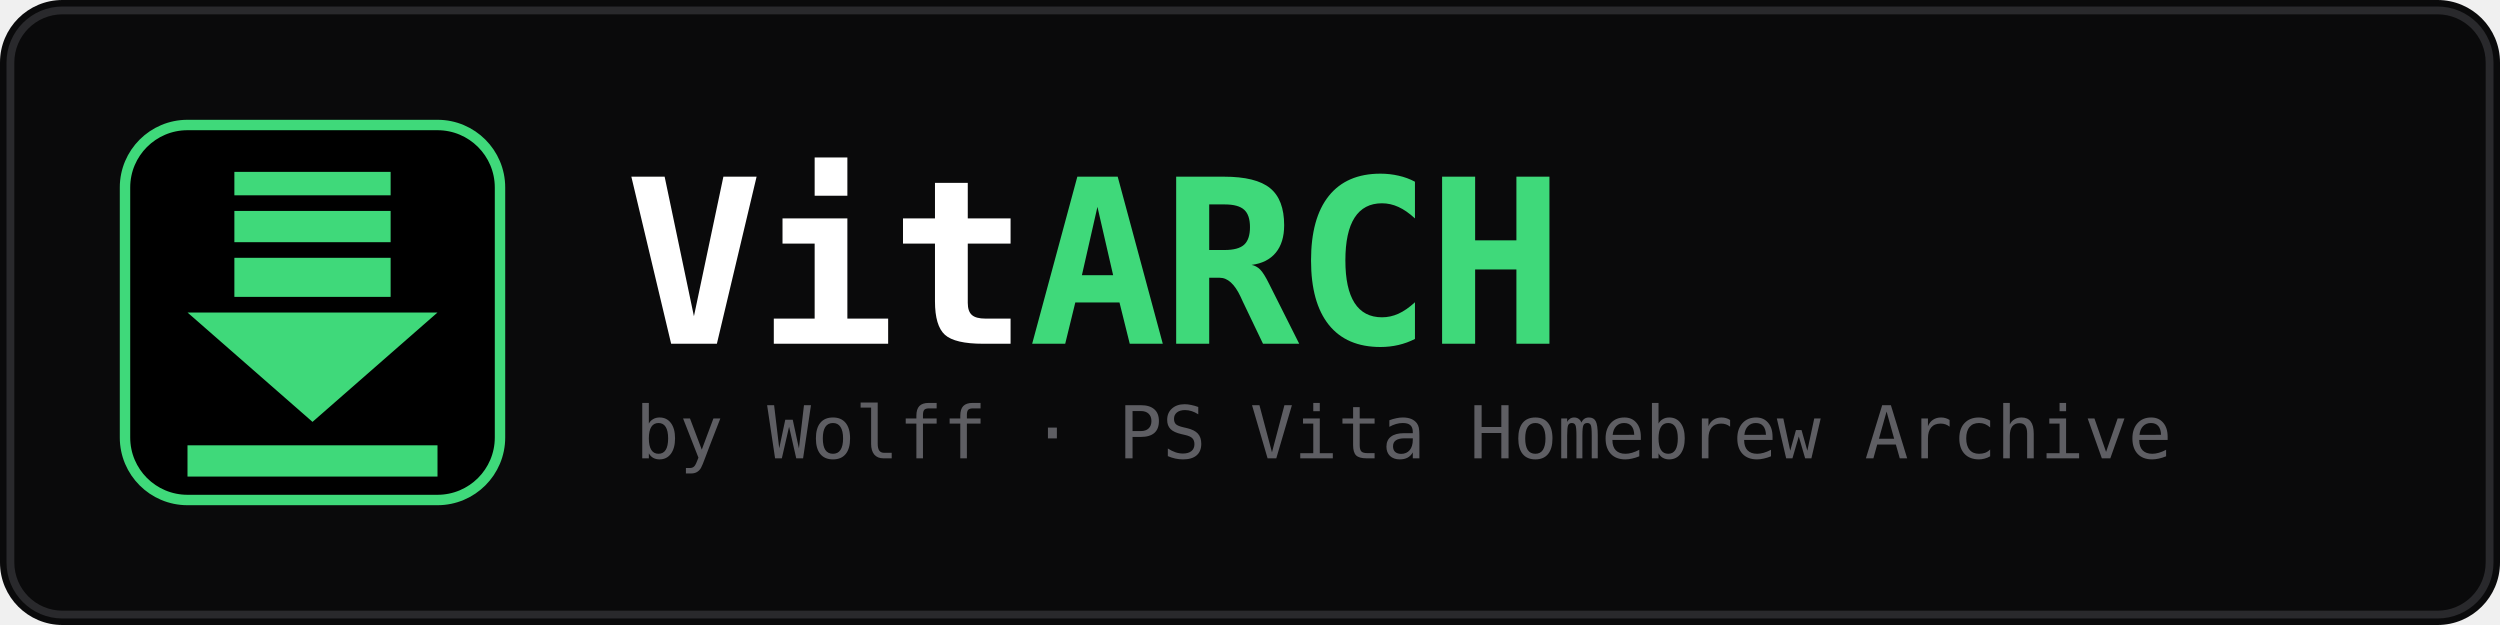
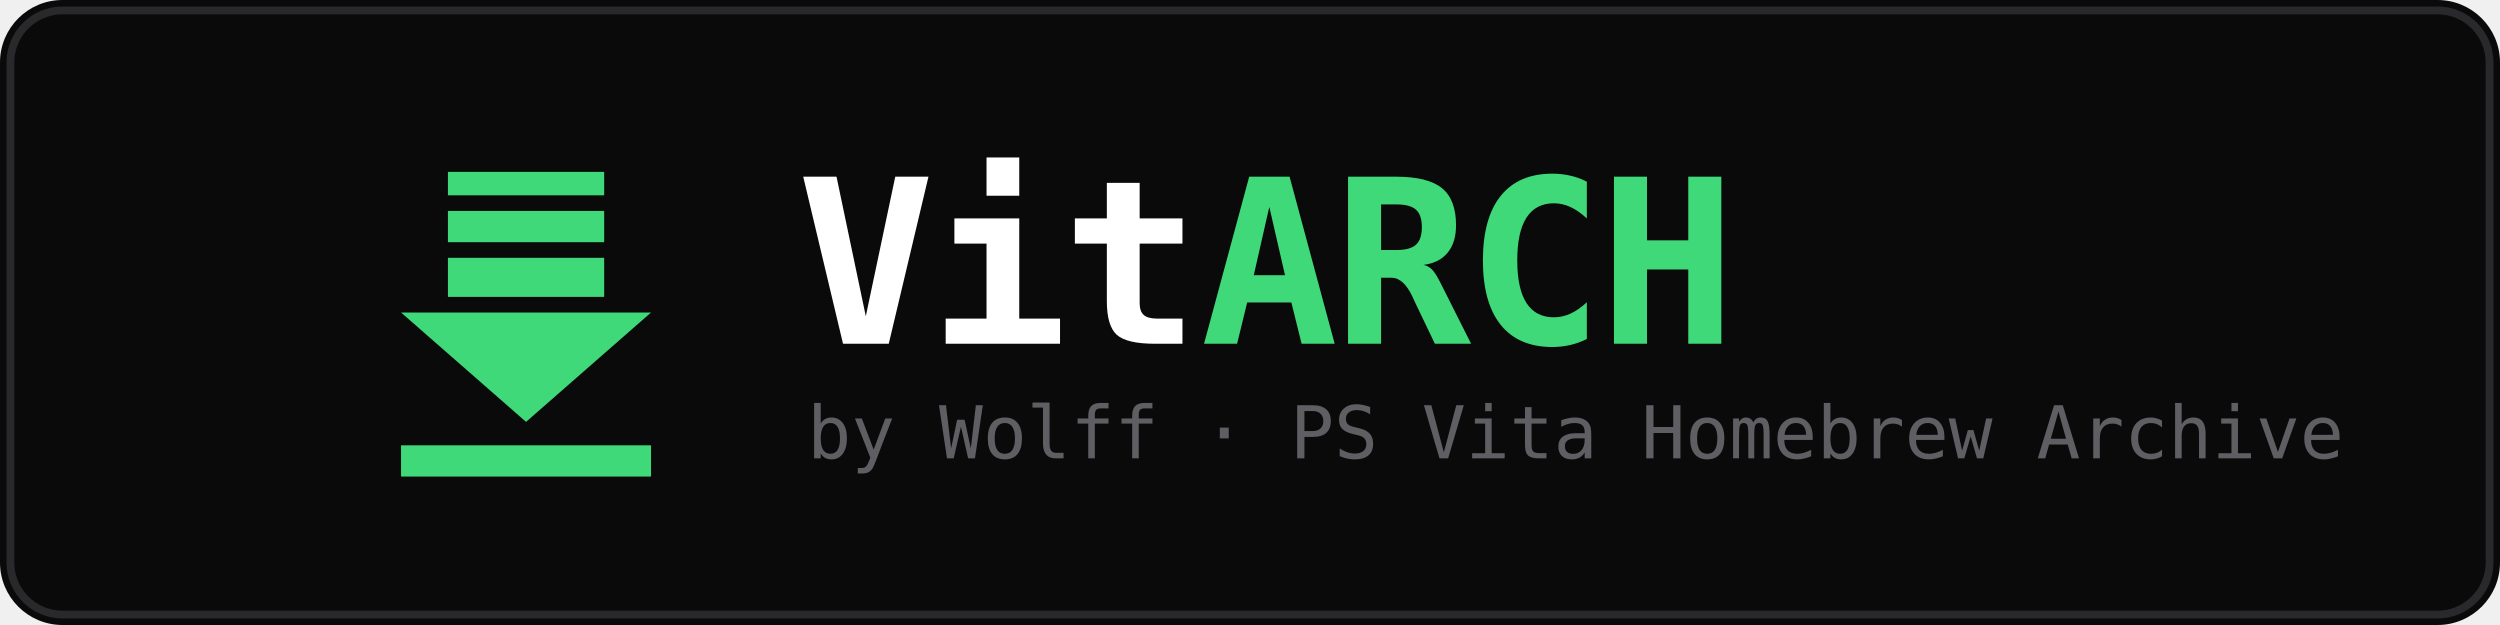
<svg xmlns="http://www.w3.org/2000/svg" width="480" height="120" viewBox="0 0 480 120" fill="none">
  <rect width="480" height="120" rx="12" fill="#0A0A0B" />
  <rect x="2" y="2" width="476" height="116" rx="10" fill="none" stroke="#29292C" stroke-width="1.5" />
-   <rect x="24" y="24" width="72" height="72" rx="12" fill="#000000" stroke="#3FD97A" stroke-width="2" />
-   <g transform="translate(24, 24) scale(3)">
-     <rect x="7" y="3" width="10" height="1.5" fill="#3FD97A" />
-     <rect x="7" y="5.5" width="10" height="2" fill="#3FD97A" />
-     <rect x="7" y="8.5" width="10" height="2.5" fill="#3FD97A" />
-     <path d="M7 12H4L12 19L20 12H17V12H7Z" fill="#3FD97A" />
-     <rect x="4" y="20.5" width="16" height="2" fill="#3FD97A" />
+   <g transform="translate(65, 0)">
+     <g transform="translate(0, 24) scale(3)">
+       <rect x="7" y="3" width="10" height="1.5" fill="#3FD97A" />
+       <rect x="7" y="5.5" width="10" height="2" fill="#3FD97A" />
+       <rect x="7" y="8.5" width="10" height="2.5" fill="#3FD97A" />
+       <path d="M7 12H4L12 19L20 12H17V12H7Z" fill="#3FD97A" />
+       <rect x="4" y="20.5" width="16" height="2" fill="#3FD97A" />
+     </g>
+     <text x="88" y="66" font-family="'JetBrains Mono', monospace, sans-serif" font-weight="800" font-size="44" fill="#FFFFFF" letter-spacing="-1">Vit<tspan fill="#3FD97A">ARCH</tspan>
+     </text>
+     <text x="90" y="88" font-family="'JetBrains Mono', monospace, sans-serif" font-weight="500" font-size="14" fill="#5E5E63">by Wolff · PS Vita Homebrew Archive</text>
  </g>
-   <text x="120" y="66" font-family="'JetBrains Mono', monospace, sans-serif" font-weight="800" font-size="44" fill="#FFFFFF" letter-spacing="-1">Vit<tspan fill="#3FD97A">ARCH</tspan>
-   </text>
-   <text x="122" y="88" font-family="'JetBrains Mono', monospace, sans-serif" font-weight="500" font-size="14" fill="#5E5E63">by Wolff · PS Vita Homebrew Archive</text>
</svg>
